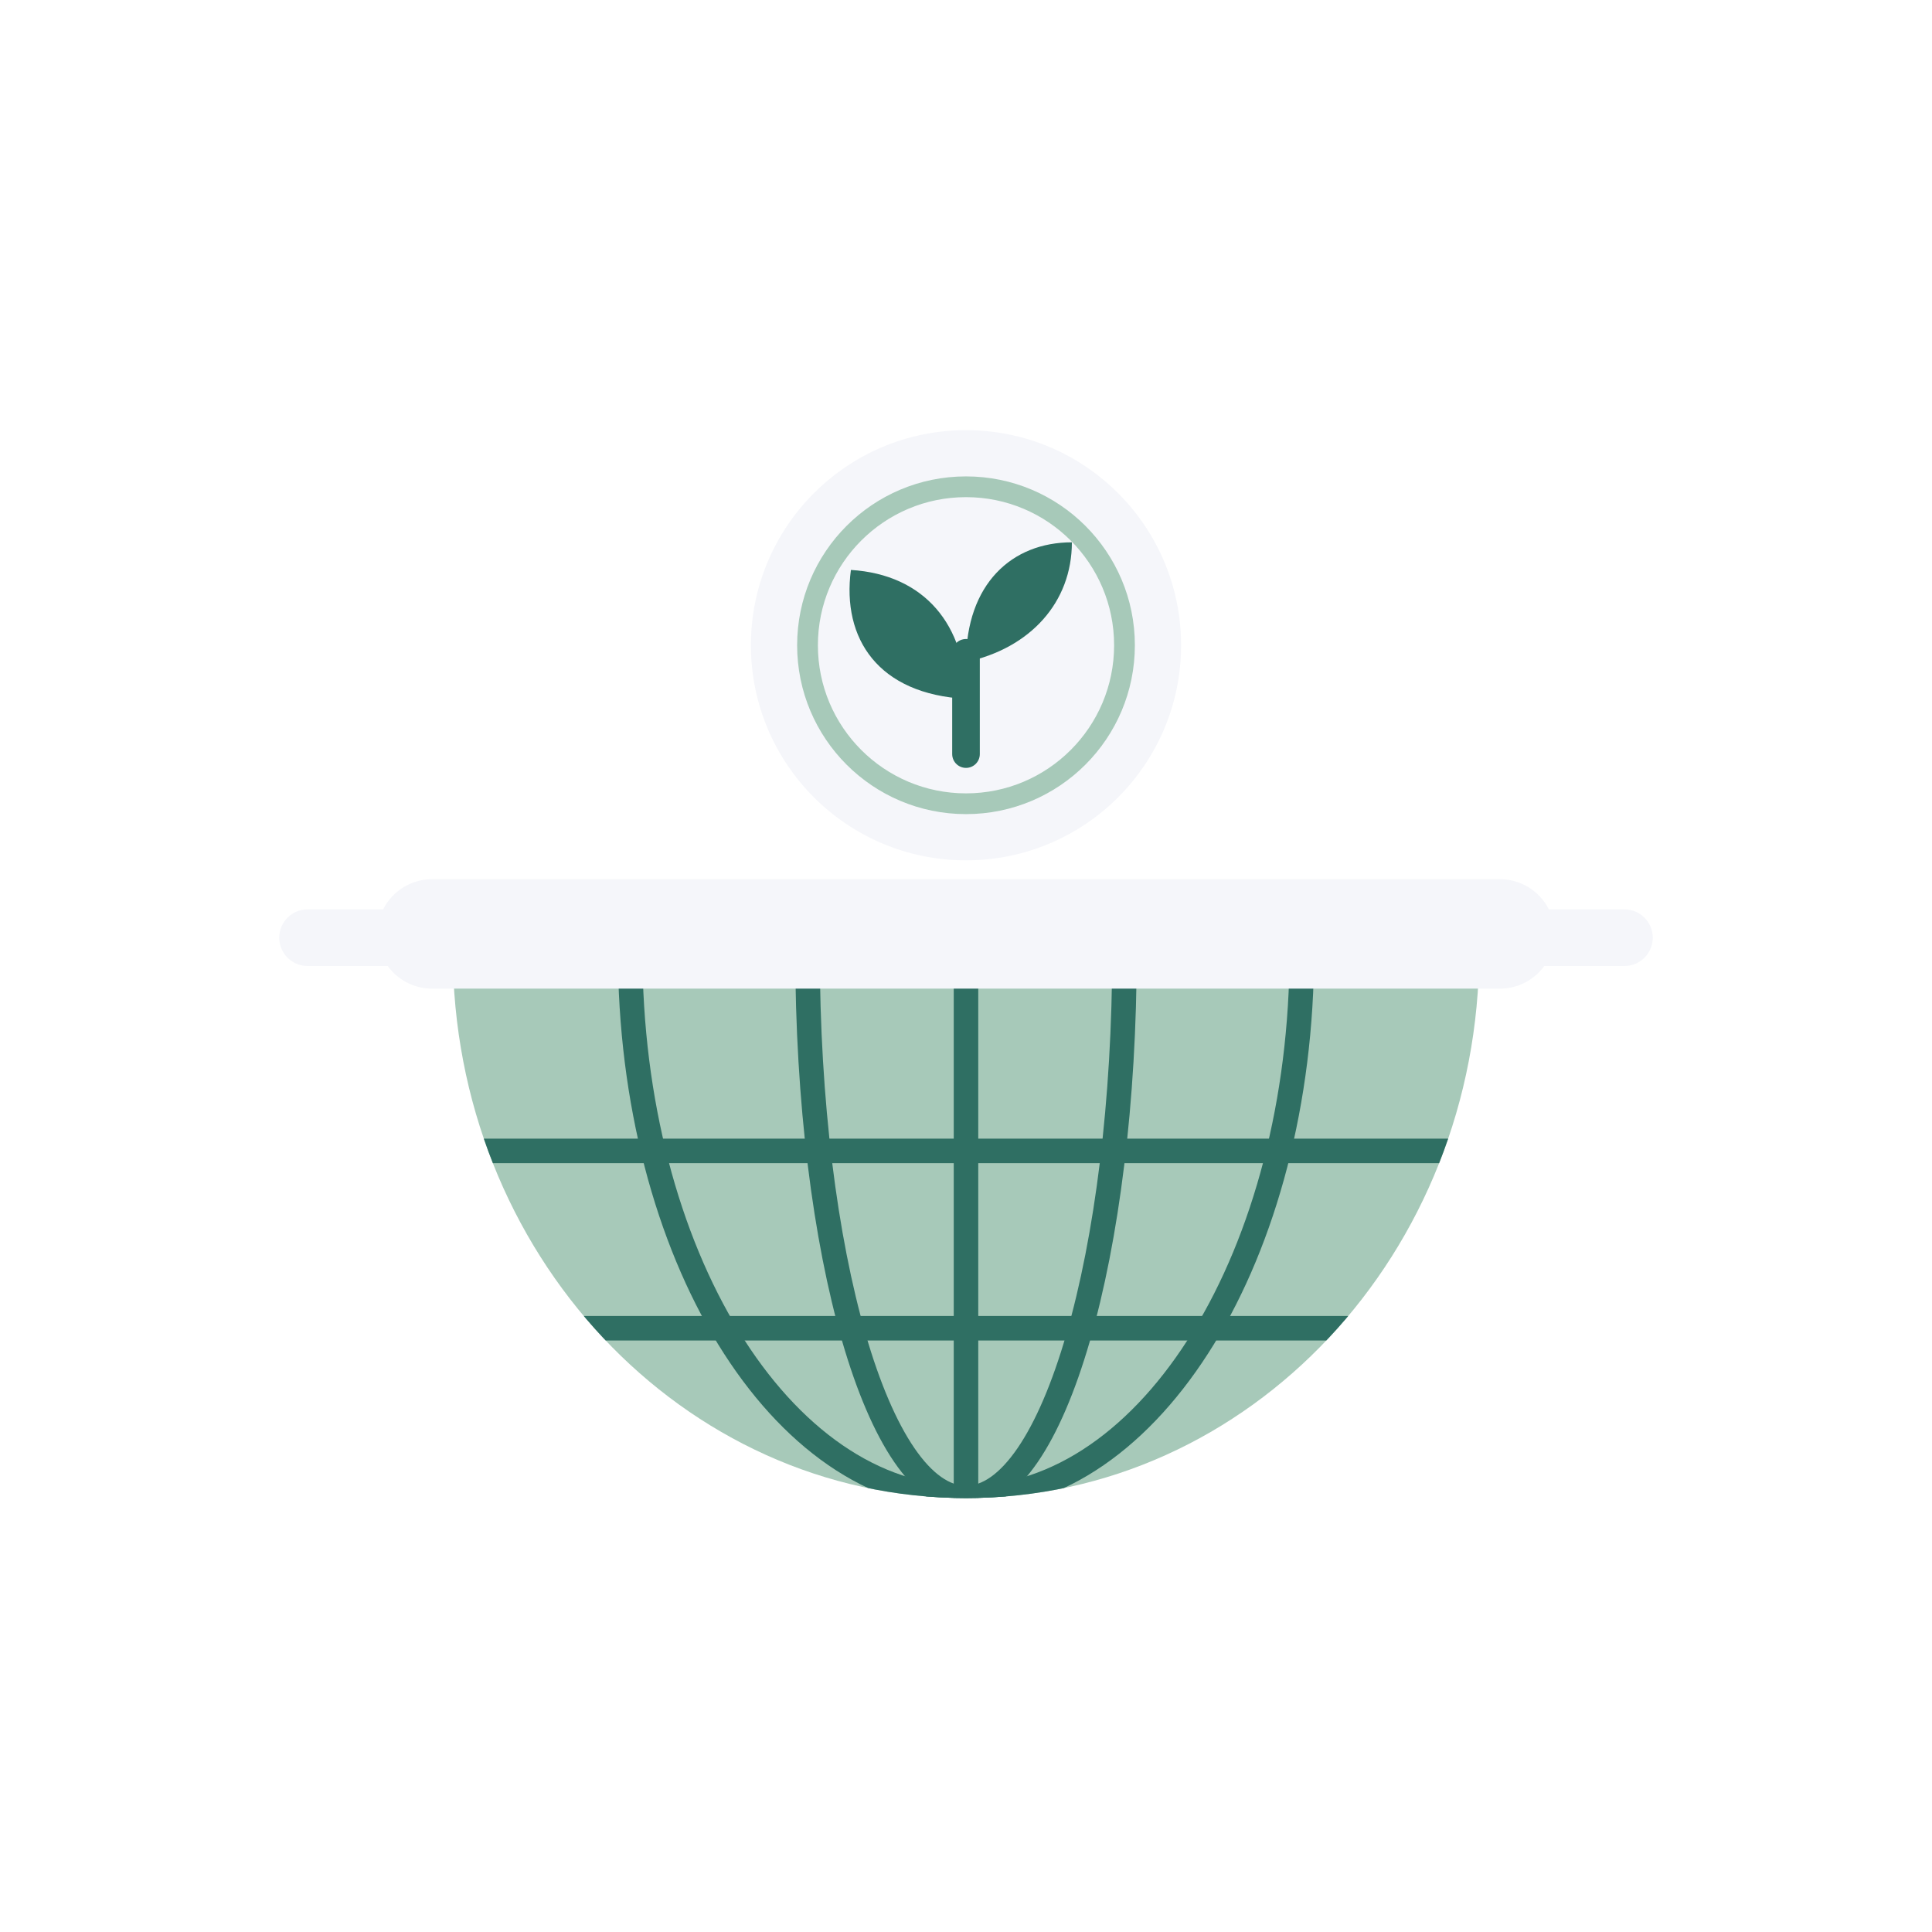
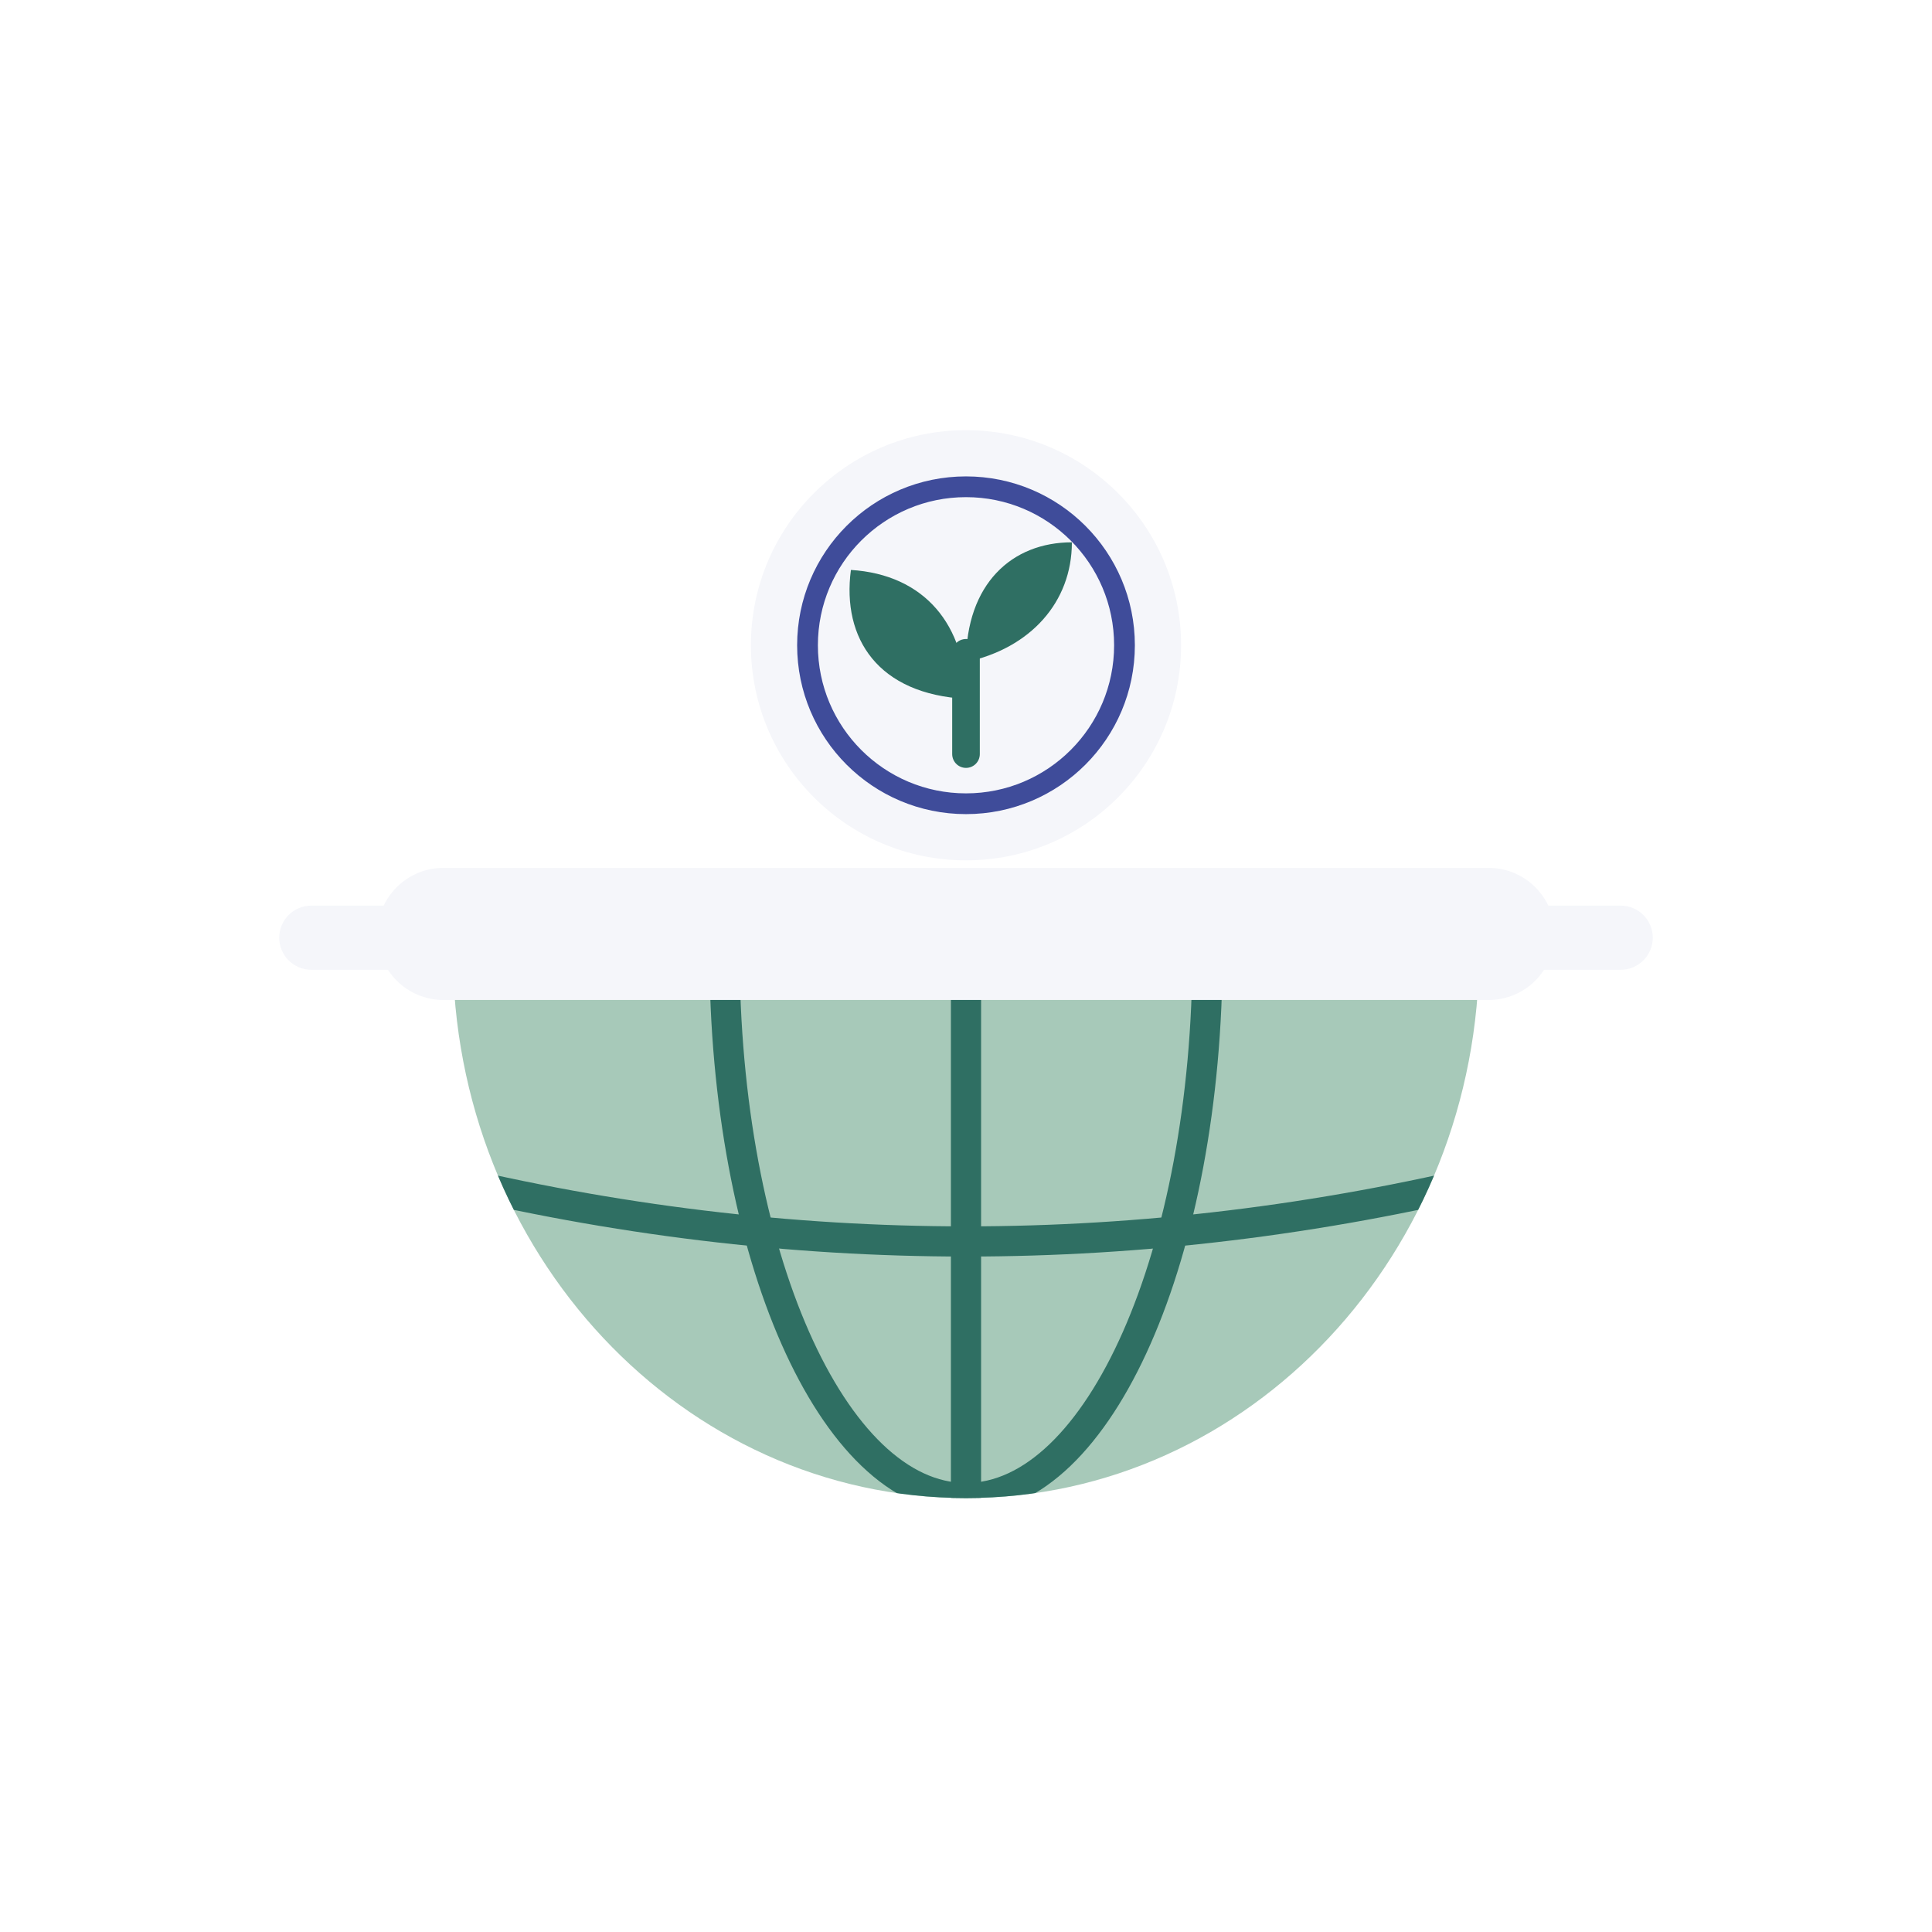
<svg xmlns="http://www.w3.org/2000/svg" width="1024" height="1024" viewBox="0 0 1024 1024">
  <g transform="translate(0.0 0.0) scale(1.0)">
    <g transform="translate(0 24)">
      <defs>
        <clipPath id="bowl">
          <path d="M240 480 A272 290 0 0 0 784 480 Z" />
        </clipPath>
      </defs>
      <circle cx="512" cy="318" r="114" fill="#F5F6FA" />
-       <circle cx="512" cy="318" r="84" fill="none" stroke="#A7C9B9" stroke-width="11" />
+       <circle cx="512" cy="318" r="84" fill="none" stroke="#3F4C9A" stroke-width="11" />
      <g transform="translate(512 322) scale(1.22) translate(-512 -292)">
        <path d="M512 336 V292" stroke="#2F6F63" stroke-width="12" stroke-linecap="round" />
        <path d="M512 312 C474 310 458 286 462 256 C494 258 512 280 512 312 Z" fill="#2F6F63" />
        <path d="M512 296 C540 290 558 270 558 244 C532 244 512 262 512 296 Z" fill="#2F6F63" />
      </g>
      <path d="M240 480 A272 290 0 0 0 784 480 Z" fill="#A7C9B9" />
-       <g clip-path="url(#bowl)" fill="none" stroke="#2F6F63" stroke-width="13" stroke-linecap="round">
-         <ellipse cx="512" cy="480" rx="178" ry="290" />
-         <ellipse cx="512" cy="480" rx="84" ry="290" />
+       <g clip-path="url(#bowl)" fill="none" stroke="#2F6F63" stroke-width="16" stroke-linecap="round">
+         <ellipse cx="512" cy="480" rx="128" ry="290" />
        <path d="M512 480 V780" />
-         <path d="M200 586 H824" />
-         <path d="M200 680 H824" />
+         <path d="M232 600 Q512 668 792 600" />
      </g>
-       <rect x="148" y="458" width="728" height="30" rx="15" fill="#F5F6FA" />
-       <rect x="200" y="442" width="624" height="58" rx="29" fill="#F5F6FA" />
+       <rect x="148" y="456" width="728" height="34" rx="17" fill="#F5F6FA" />
+       <rect x="200" y="436" width="624" height="70" rx="35" fill="#F5F6FA" />
    </g>
  </g>
</svg>
